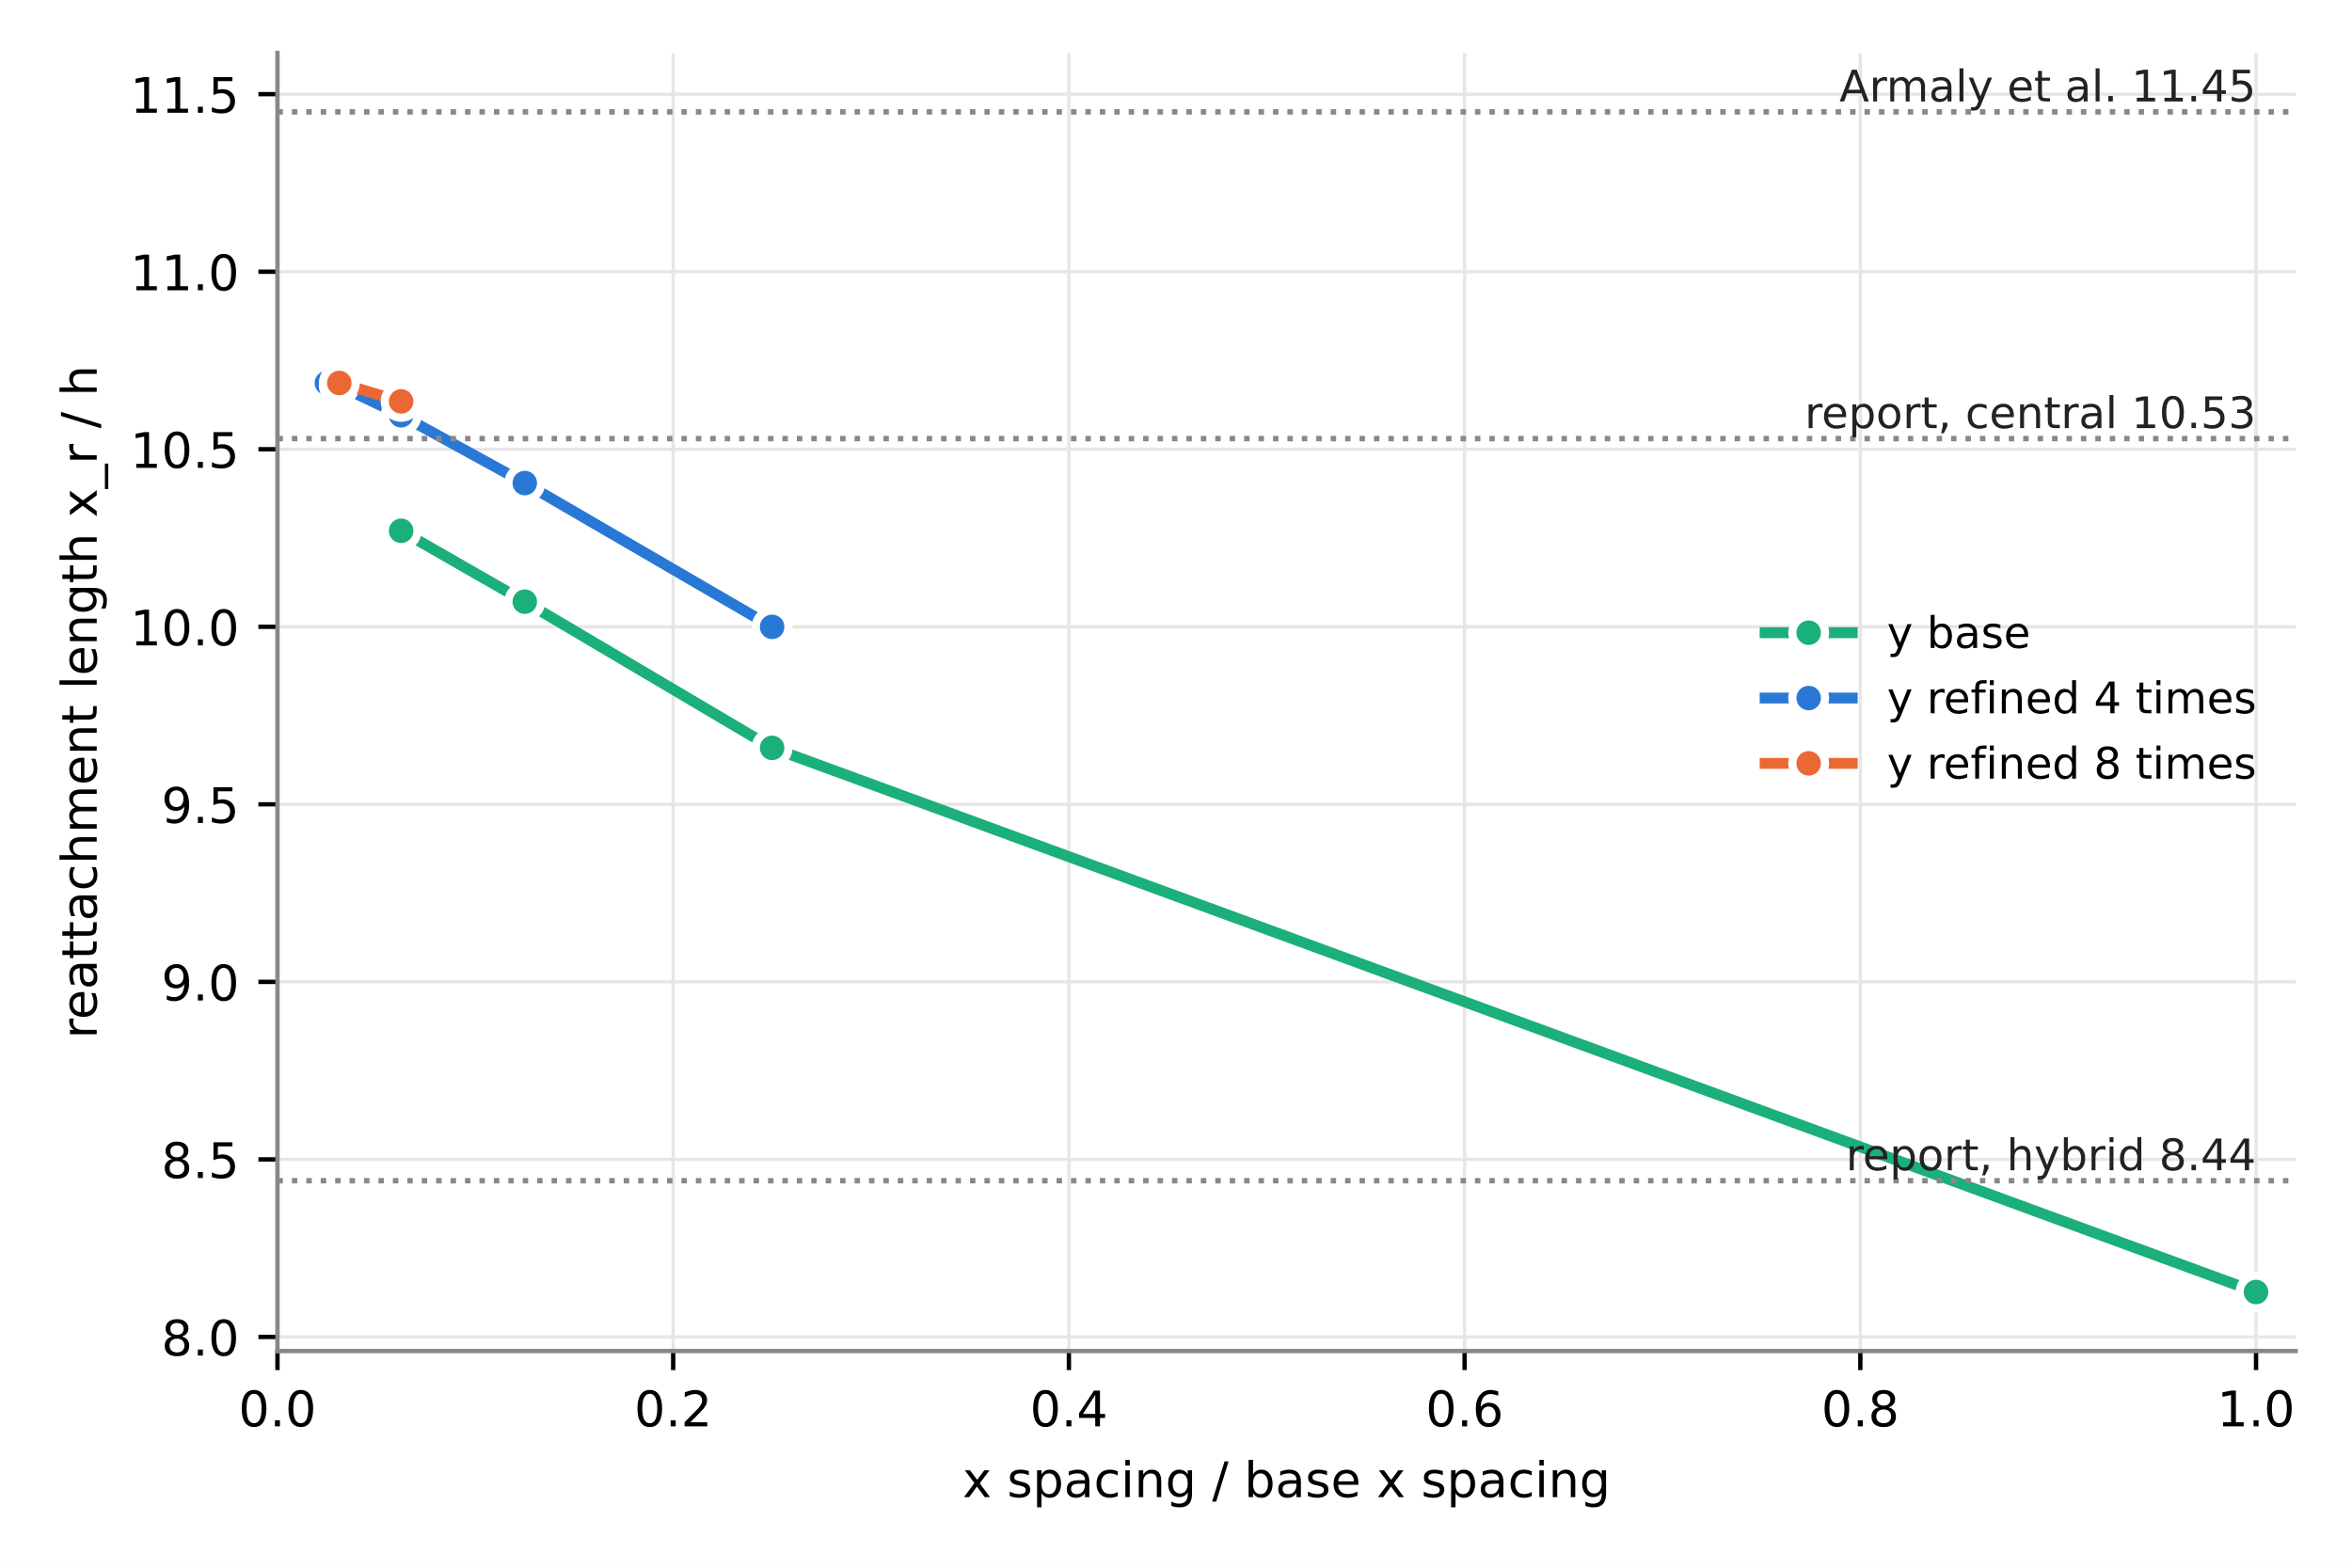
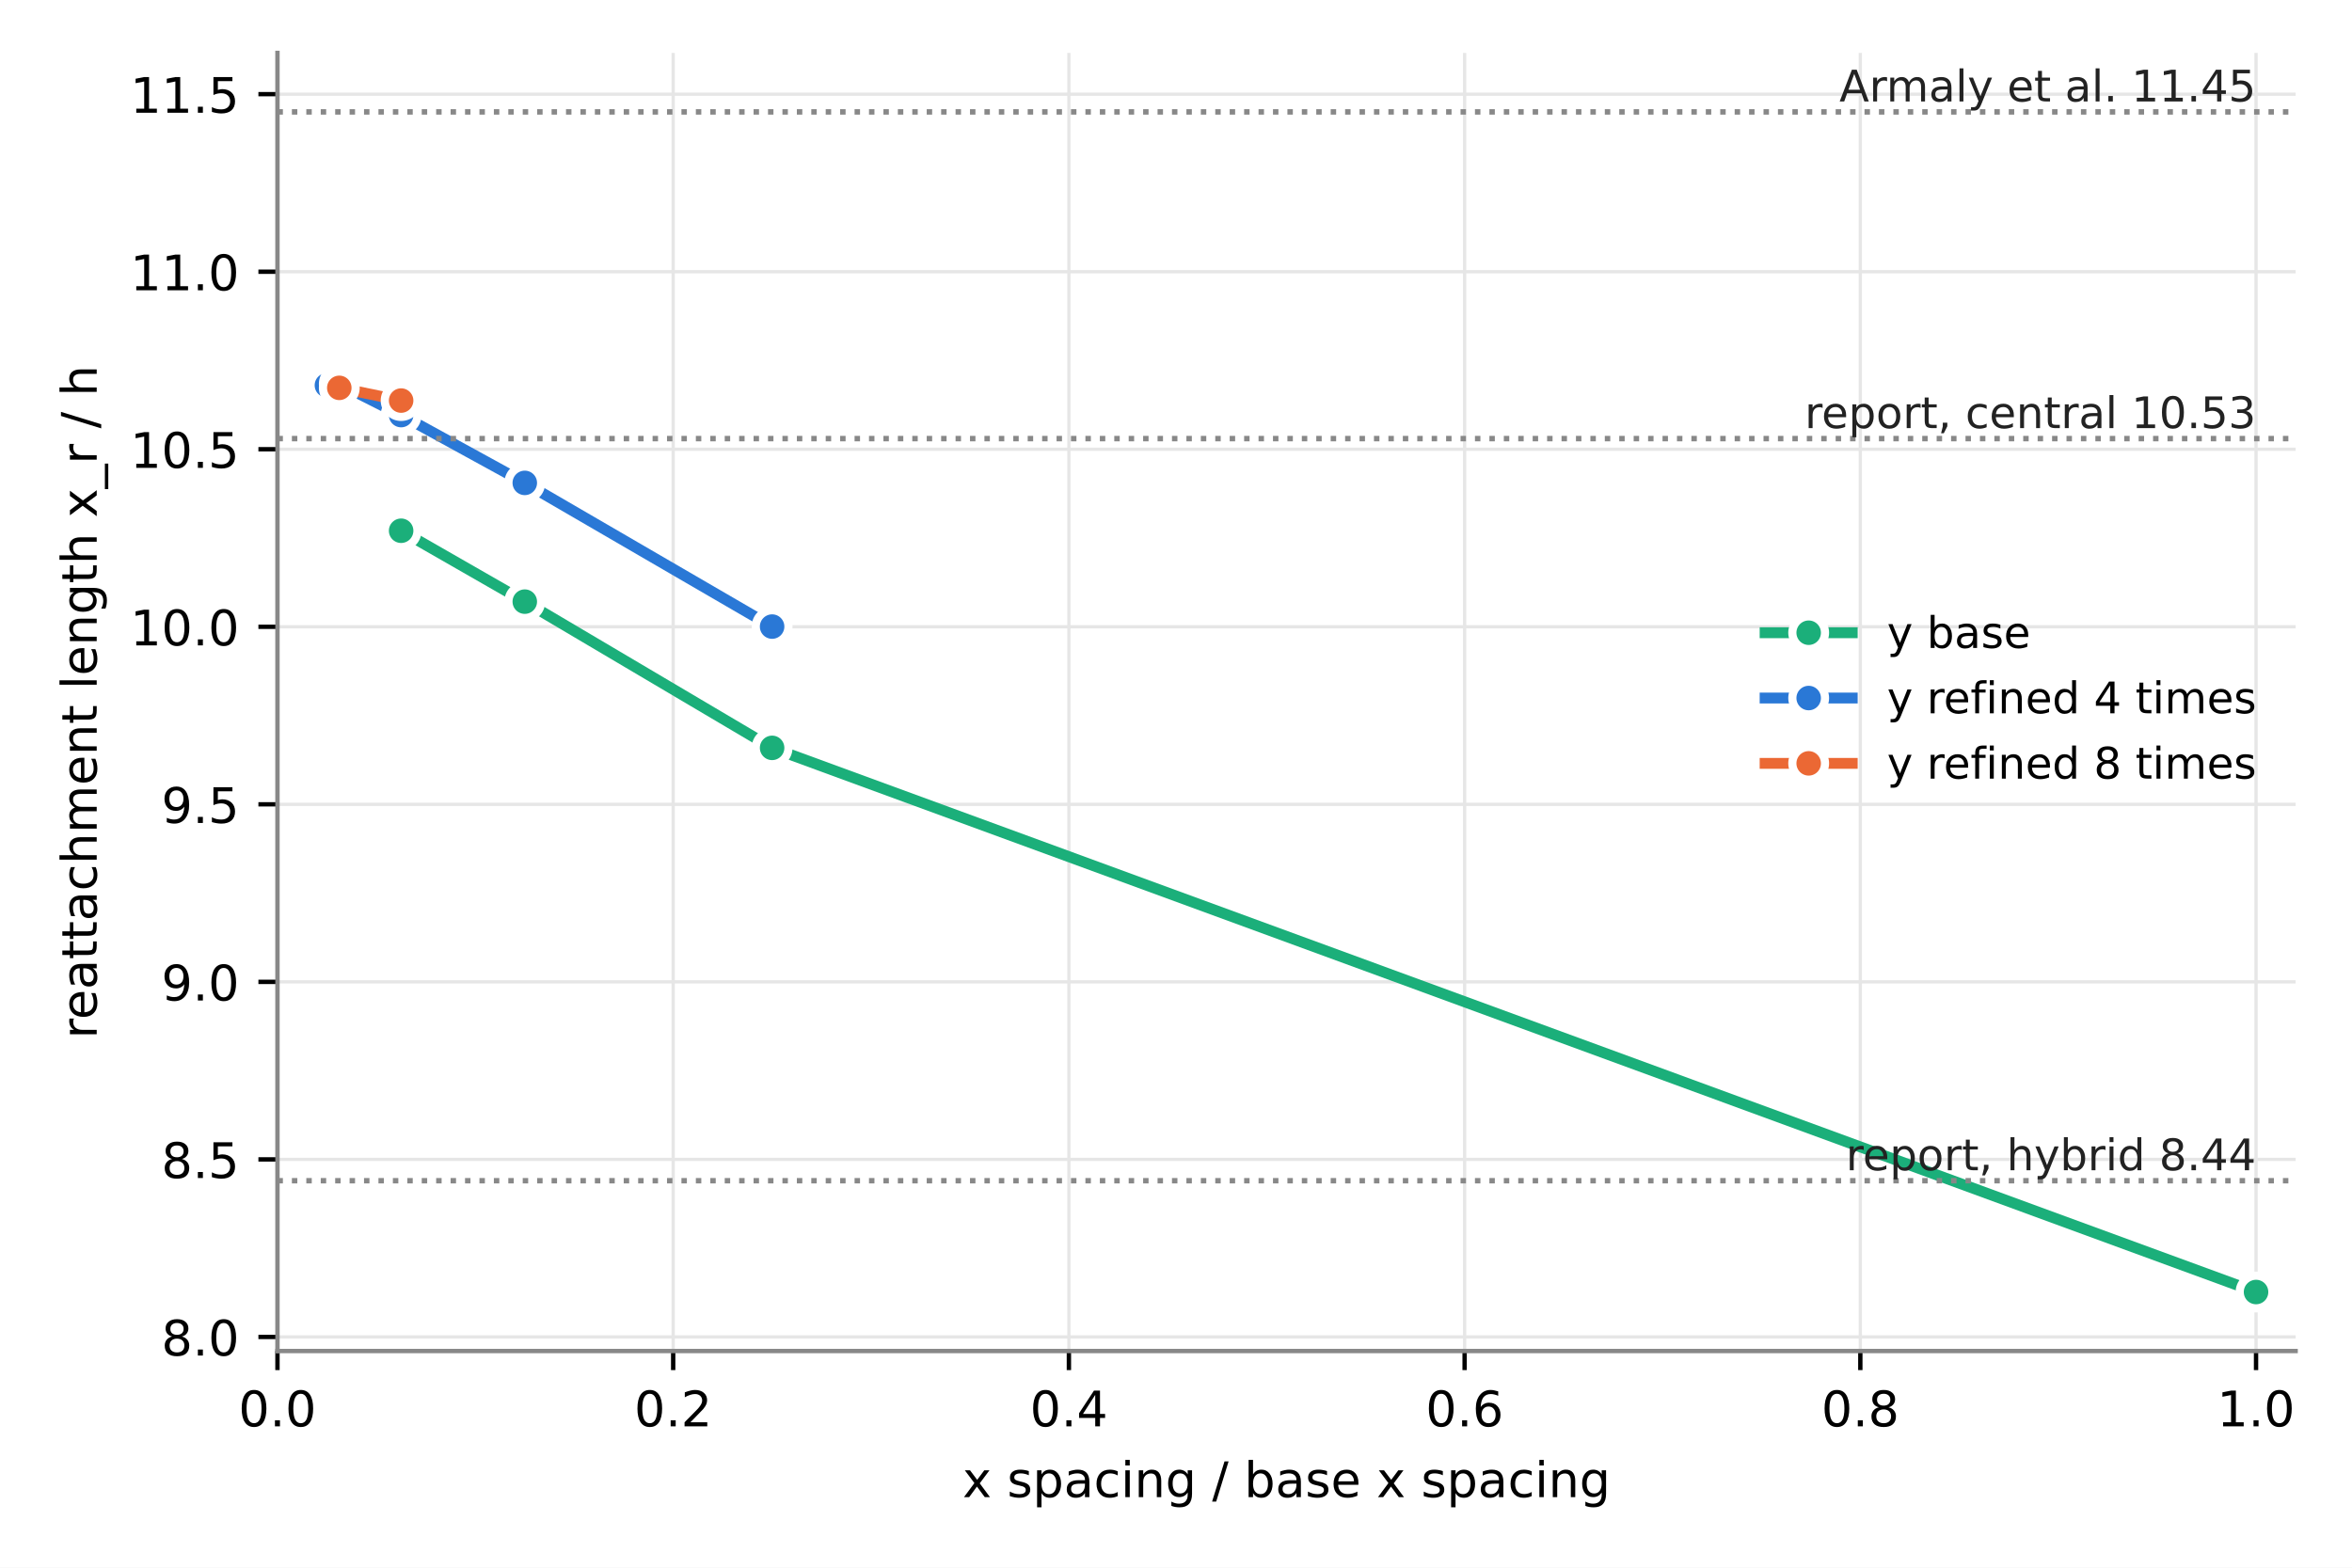
<svg xmlns="http://www.w3.org/2000/svg" xmlns:xlink="http://www.w3.org/1999/xlink" width="432pt" height="288pt" viewBox="0 0 432 288" version="1.1">
  <defs>
    <style type="text/css">*{stroke-linejoin: round; stroke-linecap: butt}</style>
  </defs>
  <g id="figure_1">
    <g id="patch_1">
      <path d="M 0 288  L 432 288  L 432 0  L 0 0  z " style="fill: #ffffff" />
    </g>
    <g id="axes_1">
      <g id="patch_2">
        <path d="M 50.962 248.198  L 421.645 248.198  L 421.645 9.72  L 50.962 9.72  z " style="fill: #ffffff" />
      </g>
      <g id="matplotlib.axis_1">
        <g id="xtick_1">
          <g id="line2d_1">
-             <path d="M 50.962 248.198  L 50.962 9.72  " clip-path="url(#pde916d6eb9)" style="fill: none; stroke: #e6e6e6; stroke-width: 0.6; stroke-linecap: square" />
+             <path d="M 50.962 248.198  L 50.962 9.72  " clip-path="url(#p654fc083d5)" style="fill: none; stroke: #e6e6e6; stroke-width: 0.6; stroke-linecap: square" />
          </g>
          <g id="line2d_2">
            <defs>
-               <path id="m35819e9e9f" d="M 0 0  L 0 3.5  " style="stroke: #000000; stroke-width: 0.8" />
+               <path id="mda7e0f157b" d="M 0 0  L 0 3.5  " style="stroke: #000000; stroke-width: 0.8" />
            </defs>
            <g>
-               <use xlink:href="#m35819e9e9f" x="50.962" y="248.198" style="stroke: #000000; stroke-width: 0.8" />
+               <use xlink:href="#mda7e0f157b" x="50.962" y="248.198" style="stroke: #000000; stroke-width: 0.8" />
            </g>
          </g>
          <g id="text_1">
            <text style="font-size: 9px; font-family: 'DejaVu Sans', 'Bitstream Vera Sans', 'Computer Modern Sans Serif', 'Lucida Grande', 'Verdana', 'Geneva', 'Lucid', 'Arial', 'Helvetica', 'Avant Garde', sans-serif; text-anchor: middle" x="50.962" y="262.036" transform="rotate(-0 50.96211 262.0358)">0.0</text>
          </g>
        </g>
        <g id="xtick_2">
          <g id="line2d_3">
-             <path d="M 123.645 248.198  L 123.645 9.72  " clip-path="url(#pde916d6eb9)" style="fill: none; stroke: #e6e6e6; stroke-width: 0.6; stroke-linecap: square" />
+             <path d="M 123.645 248.198  L 123.645 9.72  " clip-path="url(#p654fc083d5)" style="fill: none; stroke: #e6e6e6; stroke-width: 0.6; stroke-linecap: square" />
          </g>
          <g id="line2d_4">
            <g>
-               <use xlink:href="#m35819e9e9f" x="123.645" y="248.198" style="stroke: #000000; stroke-width: 0.8" />
+               <use xlink:href="#mda7e0f157b" x="123.645" y="248.198" style="stroke: #000000; stroke-width: 0.8" />
            </g>
          </g>
          <g id="text_2">
            <text style="font-size: 9px; font-family: 'DejaVu Sans', 'Bitstream Vera Sans', 'Computer Modern Sans Serif', 'Lucida Grande', 'Verdana', 'Geneva', 'Lucid', 'Arial', 'Helvetica', 'Avant Garde', sans-serif; text-anchor: middle" x="123.645" y="262.036" transform="rotate(-0 123.645 262.0358)">0.2</text>
          </g>
        </g>
        <g id="xtick_3">
          <g id="line2d_5">
-             <path d="M 196.328 248.198  L 196.328 9.72  " clip-path="url(#pde916d6eb9)" style="fill: none; stroke: #e6e6e6; stroke-width: 0.6; stroke-linecap: square" />
+             <path d="M 196.328 248.198  L 196.328 9.72  " clip-path="url(#p654fc083d5)" style="fill: none; stroke: #e6e6e6; stroke-width: 0.6; stroke-linecap: square" />
          </g>
          <g id="line2d_6">
            <g>
-               <use xlink:href="#m35819e9e9f" x="196.328" y="248.198" style="stroke: #000000; stroke-width: 0.8" />
+               <use xlink:href="#mda7e0f157b" x="196.328" y="248.198" style="stroke: #000000; stroke-width: 0.8" />
            </g>
          </g>
          <g id="text_3">
            <text style="font-size: 9px; font-family: 'DejaVu Sans', 'Bitstream Vera Sans', 'Computer Modern Sans Serif', 'Lucida Grande', 'Verdana', 'Geneva', 'Lucid', 'Arial', 'Helvetica', 'Avant Garde', sans-serif; text-anchor: middle" x="196.328" y="262.036" transform="rotate(-0 196.3278 262.0358)">0.4</text>
          </g>
        </g>
        <g id="xtick_4">
          <g id="line2d_7">
-             <path d="M 269.011 248.198  L 269.011 9.72  " clip-path="url(#pde916d6eb9)" style="fill: none; stroke: #e6e6e6; stroke-width: 0.6; stroke-linecap: square" />
+             <path d="M 269.011 248.198  L 269.011 9.72  " clip-path="url(#p654fc083d5)" style="fill: none; stroke: #e6e6e6; stroke-width: 0.6; stroke-linecap: square" />
          </g>
          <g id="line2d_8">
            <g>
-               <use xlink:href="#m35819e9e9f" x="269.011" y="248.198" style="stroke: #000000; stroke-width: 0.8" />
+               <use xlink:href="#mda7e0f157b" x="269.011" y="248.198" style="stroke: #000000; stroke-width: 0.8" />
            </g>
          </g>
          <g id="text_4">
            <text style="font-size: 9px; font-family: 'DejaVu Sans', 'Bitstream Vera Sans', 'Computer Modern Sans Serif', 'Lucida Grande', 'Verdana', 'Geneva', 'Lucid', 'Arial', 'Helvetica', 'Avant Garde', sans-serif; text-anchor: middle" x="269.011" y="262.036" transform="rotate(-0 269.0107 262.0358)">0.6</text>
          </g>
        </g>
        <g id="xtick_5">
          <g id="line2d_9">
-             <path d="M 341.694 248.198  L 341.694 9.72  " clip-path="url(#pde916d6eb9)" style="fill: none; stroke: #e6e6e6; stroke-width: 0.6; stroke-linecap: square" />
+             <path d="M 341.694 248.198  L 341.694 9.72  " clip-path="url(#p654fc083d5)" style="fill: none; stroke: #e6e6e6; stroke-width: 0.6; stroke-linecap: square" />
          </g>
          <g id="line2d_10">
            <g>
-               <use xlink:href="#m35819e9e9f" x="341.694" y="248.198" style="stroke: #000000; stroke-width: 0.8" />
+               <use xlink:href="#mda7e0f157b" x="341.694" y="248.198" style="stroke: #000000; stroke-width: 0.8" />
            </g>
          </g>
          <g id="text_5">
            <text style="font-size: 9px; font-family: 'DejaVu Sans', 'Bitstream Vera Sans', 'Computer Modern Sans Serif', 'Lucida Grande', 'Verdana', 'Geneva', 'Lucid', 'Arial', 'Helvetica', 'Avant Garde', sans-serif; text-anchor: middle" x="341.694" y="262.036" transform="rotate(-0 341.6936 262.0358)">0.8</text>
          </g>
        </g>
        <g id="xtick_6">
          <g id="line2d_11">
-             <path d="M 414.376 248.198  L 414.376 9.72  " clip-path="url(#pde916d6eb9)" style="fill: none; stroke: #e6e6e6; stroke-width: 0.6; stroke-linecap: square" />
+             <path d="M 414.376 248.198  L 414.376 9.72  " clip-path="url(#p654fc083d5)" style="fill: none; stroke: #e6e6e6; stroke-width: 0.6; stroke-linecap: square" />
          </g>
          <g id="line2d_12">
            <g>
-               <use xlink:href="#m35819e9e9f" x="414.376" y="248.198" style="stroke: #000000; stroke-width: 0.8" />
+               <use xlink:href="#mda7e0f157b" x="414.376" y="248.198" style="stroke: #000000; stroke-width: 0.8" />
            </g>
          </g>
          <g id="text_6">
            <text style="font-size: 9px; font-family: 'DejaVu Sans', 'Bitstream Vera Sans', 'Computer Modern Sans Serif', 'Lucida Grande', 'Verdana', 'Geneva', 'Lucid', 'Arial', 'Helvetica', 'Avant Garde', sans-serif; text-anchor: middle" x="414.376" y="262.036" transform="rotate(-0 414.3764 262.0358)">1.0</text>
          </g>
        </g>
        <g id="text_7">
          <text style="font-size: 9px; font-family: 'DejaVu Sans', 'Bitstream Vera Sans', 'Computer Modern Sans Serif', 'Lucida Grande', 'Verdana', 'Geneva', 'Lucid', 'Arial', 'Helvetica', 'Avant Garde', sans-serif; text-anchor: middle" x="236.303" y="275.036" transform="rotate(-0 236.3034 275.0365)">x spacing / base x spacing</text>
        </g>
      </g>
      <g id="matplotlib.axis_2">
        <g id="ytick_1">
          <g id="line2d_13">
-             <path d="M 50.962 245.611  L 421.645 245.611  " clip-path="url(#pde916d6eb9)" style="fill: none; stroke: #e6e6e6; stroke-width: 0.6; stroke-linecap: square" />
+             <path d="M 50.962 245.611  L 421.645 245.611  " clip-path="url(#p654fc083d5)" style="fill: none; stroke: #e6e6e6; stroke-width: 0.6; stroke-linecap: square" />
          </g>
          <g id="line2d_14">
            <defs>
-               <path id="md98f10bad0" d="M 0 0  L -3.5 0  " style="stroke: #000000; stroke-width: 0.8" />
+               <path id="mfa27067628" d="M 0 0  L -3.5 0  " style="stroke: #000000; stroke-width: 0.8" />
            </defs>
            <g>
-               <use xlink:href="#md98f10bad0" x="50.962" y="245.611" style="stroke: #000000; stroke-width: 0.8" />
+               <use xlink:href="#mfa27067628" x="50.962" y="245.611" style="stroke: #000000; stroke-width: 0.8" />
            </g>
          </g>
          <g id="text_8">
            <text style="font-size: 9px; font-family: 'DejaVu Sans', 'Bitstream Vera Sans', 'Computer Modern Sans Serif', 'Lucida Grande', 'Verdana', 'Geneva', 'Lucid', 'Arial', 'Helvetica', 'Avant Garde', sans-serif; text-anchor: end" x="43.962" y="249.03" transform="rotate(-0 43.96211 249.0304)">8.0</text>
          </g>
        </g>
        <g id="ytick_2">
          <g id="line2d_15">
-             <path d="M 50.962 212.995  L 421.645 212.995  " clip-path="url(#pde916d6eb9)" style="fill: none; stroke: #e6e6e6; stroke-width: 0.6; stroke-linecap: square" />
+             <path d="M 50.962 212.995  L 421.645 212.995  " clip-path="url(#p654fc083d5)" style="fill: none; stroke: #e6e6e6; stroke-width: 0.6; stroke-linecap: square" />
          </g>
          <g id="line2d_16">
            <g>
-               <use xlink:href="#md98f10bad0" x="50.962" y="212.995" style="stroke: #000000; stroke-width: 0.8" />
+               <use xlink:href="#mfa27067628" x="50.962" y="212.995" style="stroke: #000000; stroke-width: 0.8" />
            </g>
          </g>
          <g id="text_9">
            <text style="font-size: 9px; font-family: 'DejaVu Sans', 'Bitstream Vera Sans', 'Computer Modern Sans Serif', 'Lucida Grande', 'Verdana', 'Geneva', 'Lucid', 'Arial', 'Helvetica', 'Avant Garde', sans-serif; text-anchor: end" x="43.962" y="216.414" transform="rotate(-0 43.96211 216.4142)">8.5</text>
          </g>
        </g>
        <g id="ytick_3">
          <g id="line2d_17">
-             <path d="M 50.962 180.379  L 421.645 180.379  " clip-path="url(#pde916d6eb9)" style="fill: none; stroke: #e6e6e6; stroke-width: 0.6; stroke-linecap: square" />
+             <path d="M 50.962 180.379  L 421.645 180.379  " clip-path="url(#p654fc083d5)" style="fill: none; stroke: #e6e6e6; stroke-width: 0.6; stroke-linecap: square" />
          </g>
          <g id="line2d_18">
            <g>
-               <use xlink:href="#md98f10bad0" x="50.962" y="180.379" style="stroke: #000000; stroke-width: 0.8" />
+               <use xlink:href="#mfa27067628" x="50.962" y="180.379" style="stroke: #000000; stroke-width: 0.8" />
            </g>
          </g>
          <g id="text_10">
            <text style="font-size: 9px; font-family: 'DejaVu Sans', 'Bitstream Vera Sans', 'Computer Modern Sans Serif', 'Lucida Grande', 'Verdana', 'Geneva', 'Lucid', 'Arial', 'Helvetica', 'Avant Garde', sans-serif; text-anchor: end" x="43.962" y="183.798" transform="rotate(-0 43.96211 183.798)">9.0</text>
          </g>
        </g>
        <g id="ytick_4">
          <g id="line2d_19">
-             <path d="M 50.962 147.763  L 421.645 147.763  " clip-path="url(#pde916d6eb9)" style="fill: none; stroke: #e6e6e6; stroke-width: 0.6; stroke-linecap: square" />
+             <path d="M 50.962 147.763  L 421.645 147.763  " clip-path="url(#p654fc083d5)" style="fill: none; stroke: #e6e6e6; stroke-width: 0.6; stroke-linecap: square" />
          </g>
          <g id="line2d_20">
            <g>
-               <use xlink:href="#md98f10bad0" x="50.962" y="147.763" style="stroke: #000000; stroke-width: 0.8" />
+               <use xlink:href="#mfa27067628" x="50.962" y="147.763" style="stroke: #000000; stroke-width: 0.8" />
            </g>
          </g>
          <g id="text_11">
            <text style="font-size: 9px; font-family: 'DejaVu Sans', 'Bitstream Vera Sans', 'Computer Modern Sans Serif', 'Lucida Grande', 'Verdana', 'Geneva', 'Lucid', 'Arial', 'Helvetica', 'Avant Garde', sans-serif; text-anchor: end" x="43.962" y="151.182" transform="rotate(-0 43.96211 151.1819)">9.5</text>
          </g>
        </g>
        <g id="ytick_5">
          <g id="line2d_21">
-             <path d="M 50.962 115.147  L 421.645 115.147  " clip-path="url(#pde916d6eb9)" style="fill: none; stroke: #e6e6e6; stroke-width: 0.6; stroke-linecap: square" />
+             <path d="M 50.962 115.147  L 421.645 115.147  " clip-path="url(#p654fc083d5)" style="fill: none; stroke: #e6e6e6; stroke-width: 0.6; stroke-linecap: square" />
          </g>
          <g id="line2d_22">
            <g>
-               <use xlink:href="#md98f10bad0" x="50.962" y="115.147" style="stroke: #000000; stroke-width: 0.8" />
+               <use xlink:href="#mfa27067628" x="50.962" y="115.147" style="stroke: #000000; stroke-width: 0.8" />
            </g>
          </g>
          <g id="text_12">
            <text style="font-size: 9px; font-family: 'DejaVu Sans', 'Bitstream Vera Sans', 'Computer Modern Sans Serif', 'Lucida Grande', 'Verdana', 'Geneva', 'Lucid', 'Arial', 'Helvetica', 'Avant Garde', sans-serif; text-anchor: end" x="43.962" y="118.566" transform="rotate(-0 43.96211 118.5657)">10.0</text>
          </g>
        </g>
        <g id="ytick_6">
          <g id="line2d_23">
-             <path d="M 50.962 82.531  L 421.645 82.531  " clip-path="url(#pde916d6eb9)" style="fill: none; stroke: #e6e6e6; stroke-width: 0.6; stroke-linecap: square" />
+             <path d="M 50.962 82.531  L 421.645 82.531  " clip-path="url(#p654fc083d5)" style="fill: none; stroke: #e6e6e6; stroke-width: 0.6; stroke-linecap: square" />
          </g>
          <g id="line2d_24">
            <g>
-               <use xlink:href="#md98f10bad0" x="50.962" y="82.531" style="stroke: #000000; stroke-width: 0.8" />
+               <use xlink:href="#mfa27067628" x="50.962" y="82.531" style="stroke: #000000; stroke-width: 0.8" />
            </g>
          </g>
          <g id="text_13">
            <text style="font-size: 9px; font-family: 'DejaVu Sans', 'Bitstream Vera Sans', 'Computer Modern Sans Serif', 'Lucida Grande', 'Verdana', 'Geneva', 'Lucid', 'Arial', 'Helvetica', 'Avant Garde', sans-serif; text-anchor: end" x="43.962" y="85.95" transform="rotate(-0 43.96211 85.94956)">10.5</text>
          </g>
        </g>
        <g id="ytick_7">
          <g id="line2d_25">
-             <path d="M 50.962 49.914  L 421.645 49.914  " clip-path="url(#pde916d6eb9)" style="fill: none; stroke: #e6e6e6; stroke-width: 0.6; stroke-linecap: square" />
+             <path d="M 50.962 49.914  L 421.645 49.914  " clip-path="url(#p654fc083d5)" style="fill: none; stroke: #e6e6e6; stroke-width: 0.6; stroke-linecap: square" />
          </g>
          <g id="line2d_26">
            <g>
-               <use xlink:href="#md98f10bad0" x="50.962" y="49.914" style="stroke: #000000; stroke-width: 0.8" />
+               <use xlink:href="#mfa27067628" x="50.962" y="49.914" style="stroke: #000000; stroke-width: 0.8" />
            </g>
          </g>
          <g id="text_14">
            <text style="font-size: 9px; font-family: 'DejaVu Sans', 'Bitstream Vera Sans', 'Computer Modern Sans Serif', 'Lucida Grande', 'Verdana', 'Geneva', 'Lucid', 'Arial', 'Helvetica', 'Avant Garde', sans-serif; text-anchor: end" x="43.962" y="53.333" transform="rotate(-0 43.96211 53.3334)">11.0</text>
          </g>
        </g>
        <g id="ytick_8">
          <g id="line2d_27">
-             <path d="M 50.962 17.298  L 421.645 17.298  " clip-path="url(#pde916d6eb9)" style="fill: none; stroke: #e6e6e6; stroke-width: 0.6; stroke-linecap: square" />
+             <path d="M 50.962 17.298  L 421.645 17.298  " clip-path="url(#p654fc083d5)" style="fill: none; stroke: #e6e6e6; stroke-width: 0.6; stroke-linecap: square" />
          </g>
          <g id="line2d_28">
            <g>
-               <use xlink:href="#md98f10bad0" x="50.962" y="17.298" style="stroke: #000000; stroke-width: 0.8" />
+               <use xlink:href="#mfa27067628" x="50.962" y="17.298" style="stroke: #000000; stroke-width: 0.8" />
            </g>
          </g>
          <g id="text_15">
            <text style="font-size: 9px; font-family: 'DejaVu Sans', 'Bitstream Vera Sans', 'Computer Modern Sans Serif', 'Lucida Grande', 'Verdana', 'Geneva', 'Lucid', 'Arial', 'Helvetica', 'Avant Garde', sans-serif; text-anchor: end" x="43.962" y="20.717" transform="rotate(-0 43.96211 20.71723)">11.5</text>
          </g>
        </g>
        <g id="text_16">
          <text style="font-size: 9px; font-family: 'DejaVu Sans', 'Bitstream Vera Sans', 'Computer Modern Sans Serif', 'Lucida Grande', 'Verdana', 'Geneva', 'Lucid', 'Arial', 'Helvetica', 'Avant Garde', sans-serif; text-anchor: middle" x="17.761" y="128.959" transform="rotate(-90 17.76094 128.9589)">reattachment length x_r / h</text>
        </g>
      </g>
      <g id="line2d_29">
-         <path d="M 73.676 97.509  L 96.389 110.53  L 141.816 137.393  L 414.376 237.358  " clip-path="url(#pde916d6eb9)" style="fill: none; stroke: #1baf7a; stroke-width: 2; stroke-linecap: square" />
+         <path d="M 73.676 97.503  L 96.389 110.527  L 141.816 137.391  L 414.376 237.358  " clip-path="url(#p654fc083d5)" style="fill: none; stroke: #1baf7a; stroke-width: 2; stroke-linecap: square" />
        <defs>
-           <path id="mb507944775" d="M 0 3  C 0.796 3 1.559 2.684 2.121 2.121  C 2.684 1.559 3 0.796 3 0  C 3 -0.796 2.684 -1.559 2.121 -2.121  C 1.559 -2.684 0.796 -3 0 -3  C -0.796 -3 -1.559 -2.684 -2.121 -2.121  C -2.684 -1.559 -3 -0.796 -3 0  C -3 0.796 -2.684 1.559 -2.121 2.121  C -1.559 2.684 -0.796 3 0 3  z " style="stroke: #ffffff; stroke-width: 1.5" />
+           <path id="m0156b260f3" d="M 0 3  C 0.796 3 1.559 2.684 2.121 2.121  C 2.684 1.559 3 0.796 3 0  C 3 -0.796 2.684 -1.559 2.121 -2.121  C 1.559 -2.684 0.796 -3 0 -3  C -0.796 -3 -1.559 -2.684 -2.121 -2.121  C -2.684 -1.559 -3 -0.796 -3 0  C -3 0.796 -2.684 1.559 -2.121 2.121  C -1.559 2.684 -0.796 3 0 3  z " style="stroke: #ffffff; stroke-width: 1.5" />
        </defs>
-         <g clip-path="url(#pde916d6eb9)">
-           <use xlink:href="#mb507944775" x="73.676" y="97.509" style="fill: #1baf7a; stroke: #ffffff; stroke-width: 1.5" />
-           <use xlink:href="#mb507944775" x="96.389" y="110.53" style="fill: #1baf7a; stroke: #ffffff; stroke-width: 1.5" />
-           <use xlink:href="#mb507944775" x="141.816" y="137.393" style="fill: #1baf7a; stroke: #ffffff; stroke-width: 1.5" />
-           <use xlink:href="#mb507944775" x="414.376" y="237.358" style="fill: #1baf7a; stroke: #ffffff; stroke-width: 1.5" />
+         <g clip-path="url(#p654fc083d5)">
+           <use xlink:href="#m0156b260f3" x="73.676" y="97.503" style="fill: #1baf7a; stroke: #ffffff; stroke-width: 1.5" />
+           <use xlink:href="#m0156b260f3" x="96.389" y="110.527" style="fill: #1baf7a; stroke: #ffffff; stroke-width: 1.5" />
+           <use xlink:href="#m0156b260f3" x="141.816" y="137.391" style="fill: #1baf7a; stroke: #ffffff; stroke-width: 1.5" />
+           <use xlink:href="#m0156b260f3" x="414.376" y="237.358" style="fill: #1baf7a; stroke: #ffffff; stroke-width: 1.5" />
        </g>
      </g>
      <g id="line2d_30">
-         <path d="M 60.047 70.368  L 62.319 70.834  L 73.676 76.289  L 96.389 88.745  L 141.816 115.163  " clip-path="url(#pde916d6eb9)" style="fill: none; stroke: #2a78d6; stroke-width: 2; stroke-linecap: square" />
+         <path d="M 60.047 70.78  L 62.319 70.516  L 73.676 76.255  L 96.389 88.713  L 141.816 115.11  " clip-path="url(#p654fc083d5)" style="fill: none; stroke: #2a78d6; stroke-width: 2; stroke-linecap: square" />
        <defs>
-           <path id="m0fb9753e81" d="M 0 3  C 0.796 3 1.559 2.684 2.121 2.121  C 2.684 1.559 3 0.796 3 0  C 3 -0.796 2.684 -1.559 2.121 -2.121  C 1.559 -2.684 0.796 -3 0 -3  C -0.796 -3 -1.559 -2.684 -2.121 -2.121  C -2.684 -1.559 -3 -0.796 -3 0  C -3 0.796 -2.684 1.559 -2.121 2.121  C -1.559 2.684 -0.796 3 0 3  z " style="stroke: #ffffff; stroke-width: 1.5" />
+           <path id="m49b9b64166" d="M 0 3  C 0.796 3 1.559 2.684 2.121 2.121  C 2.684 1.559 3 0.796 3 0  C 3 -0.796 2.684 -1.559 2.121 -2.121  C 1.559 -2.684 0.796 -3 0 -3  C -0.796 -3 -1.559 -2.684 -2.121 -2.121  C -2.684 -1.559 -3 -0.796 -3 0  C -3 0.796 -2.684 1.559 -2.121 2.121  C -1.559 2.684 -0.796 3 0 3  z " style="stroke: #ffffff; stroke-width: 1.5" />
        </defs>
-         <g clip-path="url(#pde916d6eb9)">
-           <use xlink:href="#m0fb9753e81" x="60.047" y="70.368" style="fill: #2a78d6; stroke: #ffffff; stroke-width: 1.5" />
-           <use xlink:href="#m0fb9753e81" x="62.319" y="70.834" style="fill: #2a78d6; stroke: #ffffff; stroke-width: 1.5" />
-           <use xlink:href="#m0fb9753e81" x="73.676" y="76.289" style="fill: #2a78d6; stroke: #ffffff; stroke-width: 1.5" />
-           <use xlink:href="#m0fb9753e81" x="96.389" y="88.745" style="fill: #2a78d6; stroke: #ffffff; stroke-width: 1.5" />
-           <use xlink:href="#m0fb9753e81" x="141.816" y="115.163" style="fill: #2a78d6; stroke: #ffffff; stroke-width: 1.5" />
+         <g clip-path="url(#p654fc083d5)">
+           <use xlink:href="#m49b9b64166" x="60.047" y="70.78" style="fill: #2a78d6; stroke: #ffffff; stroke-width: 1.5" />
+           <use xlink:href="#m49b9b64166" x="62.319" y="70.516" style="fill: #2a78d6; stroke: #ffffff; stroke-width: 1.5" />
+           <use xlink:href="#m49b9b64166" x="73.676" y="76.255" style="fill: #2a78d6; stroke: #ffffff; stroke-width: 1.5" />
+           <use xlink:href="#m49b9b64166" x="96.389" y="88.713" style="fill: #2a78d6; stroke: #ffffff; stroke-width: 1.5" />
+           <use xlink:href="#m49b9b64166" x="141.816" y="115.11" style="fill: #2a78d6; stroke: #ffffff; stroke-width: 1.5" />
        </g>
      </g>
      <g id="line2d_31">
-         <path d="M 62.319 70.357  L 73.676 73.743  " clip-path="url(#pde916d6eb9)" style="fill: none; stroke: #eb6834; stroke-width: 2; stroke-linecap: square" />
+         <path d="M 62.319 71.253  L 73.676 73.588  " clip-path="url(#p654fc083d5)" style="fill: none; stroke: #eb6834; stroke-width: 2; stroke-linecap: square" />
        <defs>
-           <path id="mdffc6e487f" d="M 0 3  C 0.796 3 1.559 2.684 2.121 2.121  C 2.684 1.559 3 0.796 3 0  C 3 -0.796 2.684 -1.559 2.121 -2.121  C 1.559 -2.684 0.796 -3 0 -3  C -0.796 -3 -1.559 -2.684 -2.121 -2.121  C -2.684 -1.559 -3 -0.796 -3 0  C -3 0.796 -2.684 1.559 -2.121 2.121  C -1.559 2.684 -0.796 3 0 3  z " style="stroke: #ffffff; stroke-width: 1.5" />
+           <path id="mdb5248058d" d="M 0 3  C 0.796 3 1.559 2.684 2.121 2.121  C 2.684 1.559 3 0.796 3 0  C 3 -0.796 2.684 -1.559 2.121 -2.121  C 1.559 -2.684 0.796 -3 0 -3  C -0.796 -3 -1.559 -2.684 -2.121 -2.121  C -2.684 -1.559 -3 -0.796 -3 0  C -3 0.796 -2.684 1.559 -2.121 2.121  C -1.559 2.684 -0.796 3 0 3  z " style="stroke: #ffffff; stroke-width: 1.5" />
        </defs>
-         <g clip-path="url(#pde916d6eb9)">
-           <use xlink:href="#mdffc6e487f" x="62.319" y="70.357" style="fill: #eb6834; stroke: #ffffff; stroke-width: 1.5" />
-           <use xlink:href="#mdffc6e487f" x="73.676" y="73.743" style="fill: #eb6834; stroke: #ffffff; stroke-width: 1.5" />
+         <g clip-path="url(#p654fc083d5)">
+           <use xlink:href="#mdb5248058d" x="62.319" y="71.253" style="fill: #eb6834; stroke: #ffffff; stroke-width: 1.5" />
+           <use xlink:href="#mdb5248058d" x="73.676" y="73.588" style="fill: #eb6834; stroke: #ffffff; stroke-width: 1.5" />
        </g>
      </g>
      <g id="line2d_32">
-         <path d="M 50.962 20.56  L 421.645 20.56  " clip-path="url(#pde916d6eb9)" style="fill: none; stroke-dasharray: 1,1.65; stroke-dashoffset: 0; stroke: #888888" />
+         <path d="M 50.962 20.56  L 421.645 20.56  " clip-path="url(#p654fc083d5)" style="fill: none; stroke-dasharray: 1,1.65; stroke-dashoffset: 0; stroke: #888888" />
      </g>
      <g id="line2d_33">
-         <path d="M 50.962 80.574  L 421.645 80.574  " clip-path="url(#pde916d6eb9)" style="fill: none; stroke-dasharray: 1,1.65; stroke-dashoffset: 0; stroke: #888888" />
+         <path d="M 50.962 80.574  L 421.645 80.574  " clip-path="url(#p654fc083d5)" style="fill: none; stroke-dasharray: 1,1.65; stroke-dashoffset: 0; stroke: #888888" />
      </g>
      <g id="line2d_34">
-         <path d="M 50.962 216.909  L 421.645 216.909  " clip-path="url(#pde916d6eb9)" style="fill: none; stroke-dasharray: 1,1.65; stroke-dashoffset: 0; stroke: #888888" />
+         <path d="M 50.962 216.909  L 421.645 216.909  " clip-path="url(#p654fc083d5)" style="fill: none; stroke-dasharray: 1,1.65; stroke-dashoffset: 0; stroke: #888888" />
      </g>
      <g id="patch_3">
        <path d="M 50.962 248.198  L 50.962 9.72  " style="fill: none; stroke: #888888; stroke-width: 0.8; stroke-linejoin: miter; stroke-linecap: square" />
      </g>
      <g id="patch_4">
        <path d="M 50.962 248.198  L 421.645 248.198  " style="fill: none; stroke: #888888; stroke-width: 0.8; stroke-linejoin: miter; stroke-linecap: square" />
      </g>
      <g id="text_17">
        <text style="font-size: 8px; font-family: 'DejaVu Sans', 'Bitstream Vera Sans', 'Computer Modern Sans Serif', 'Lucida Grande', 'Verdana', 'Geneva', 'Lucid', 'Arial', 'Helvetica', 'Avant Garde', sans-serif; text-anchor: end; fill: #222222" x="414.376" y="18.638" transform="rotate(-0 414.3764 18.63803)">Armaly et al. 11.45</text>
      </g>
      <g id="text_18">
        <text style="font-size: 8px; font-family: 'DejaVu Sans', 'Bitstream Vera Sans', 'Computer Modern Sans Serif', 'Lucida Grande', 'Verdana', 'Geneva', 'Lucid', 'Arial', 'Helvetica', 'Avant Garde', sans-serif; text-anchor: end; fill: #222222" x="414.376" y="78.652" transform="rotate(-0 414.3764 78.65177)">report, central 10.53</text>
      </g>
      <g id="text_19">
        <text style="font-size: 8px; font-family: 'DejaVu Sans', 'Bitstream Vera Sans', 'Computer Modern Sans Serif', 'Lucida Grande', 'Verdana', 'Geneva', 'Lucid', 'Arial', 'Helvetica', 'Avant Garde', sans-serif; text-anchor: end; fill: #222222" x="414.376" y="214.987" transform="rotate(-0 414.3764 214.9873)">report, hybrid 8.44</text>
      </g>
      <g id="legend_1">
        <g id="line2d_35">
          <path d="M 324.206 116.237  L 332.206 116.237  L 340.206 116.237  " style="fill: none; stroke: #1baf7a; stroke-width: 2; stroke-linecap: square" />
          <g>
-             <use xlink:href="#mb507944775" x="332.206" y="116.237" style="fill: #1baf7a; stroke: #ffffff; stroke-width: 1.5" />
+             <use xlink:href="#m0156b260f3" x="332.206" y="116.237" style="fill: #1baf7a; stroke: #ffffff; stroke-width: 1.5" />
          </g>
        </g>
        <g id="text_20">
          <text style="font-size: 8px; font-family: 'DejaVu Sans', 'Bitstream Vera Sans', 'Computer Modern Sans Serif', 'Lucida Grande', 'Verdana', 'Geneva', 'Lucid', 'Arial', 'Helvetica', 'Avant Garde', sans-serif; text-anchor: start" x="346.606" y="119.037" transform="rotate(-0 346.606 119.0368)">y base</text>
        </g>
        <g id="line2d_36">
          <path d="M 324.206 128.237  L 332.206 128.237  L 340.206 128.237  " style="fill: none; stroke: #2a78d6; stroke-width: 2; stroke-linecap: square" />
          <g>
-             <use xlink:href="#m0fb9753e81" x="332.206" y="128.237" style="fill: #2a78d6; stroke: #ffffff; stroke-width: 1.5" />
+             <use xlink:href="#m49b9b64166" x="332.206" y="128.237" style="fill: #2a78d6; stroke: #ffffff; stroke-width: 1.5" />
          </g>
        </g>
        <g id="text_21">
          <text style="font-size: 8px; font-family: 'DejaVu Sans', 'Bitstream Vera Sans', 'Computer Modern Sans Serif', 'Lucida Grande', 'Verdana', 'Geneva', 'Lucid', 'Arial', 'Helvetica', 'Avant Garde', sans-serif; text-anchor: start" x="346.606" y="131.037" transform="rotate(-0 346.606 131.0374)">y refined 4 times</text>
        </g>
        <g id="line2d_37">
          <path d="M 324.206 140.238  L 332.206 140.238  L 340.206 140.238  " style="fill: none; stroke: #eb6834; stroke-width: 2; stroke-linecap: square" />
          <g>
-             <use xlink:href="#mdffc6e487f" x="332.206" y="140.238" style="fill: #eb6834; stroke: #ffffff; stroke-width: 1.5" />
+             <use xlink:href="#mdb5248058d" x="332.206" y="140.238" style="fill: #eb6834; stroke: #ffffff; stroke-width: 1.5" />
          </g>
        </g>
        <g id="text_22">
          <text style="font-size: 8px; font-family: 'DejaVu Sans', 'Bitstream Vera Sans', 'Computer Modern Sans Serif', 'Lucida Grande', 'Verdana', 'Geneva', 'Lucid', 'Arial', 'Helvetica', 'Avant Garde', sans-serif; text-anchor: start" x="346.606" y="143.038" transform="rotate(-0 346.606 143.038)">y refined 8 times</text>
        </g>
      </g>
    </g>
  </g>
  <defs>
-     <clipPath id="pde916d6eb9">
+     <clipPath id="p654fc083d5">
      <rect x="50.962" y="9.72" width="370.683" height="238.478" />
    </clipPath>
  </defs>
</svg>
